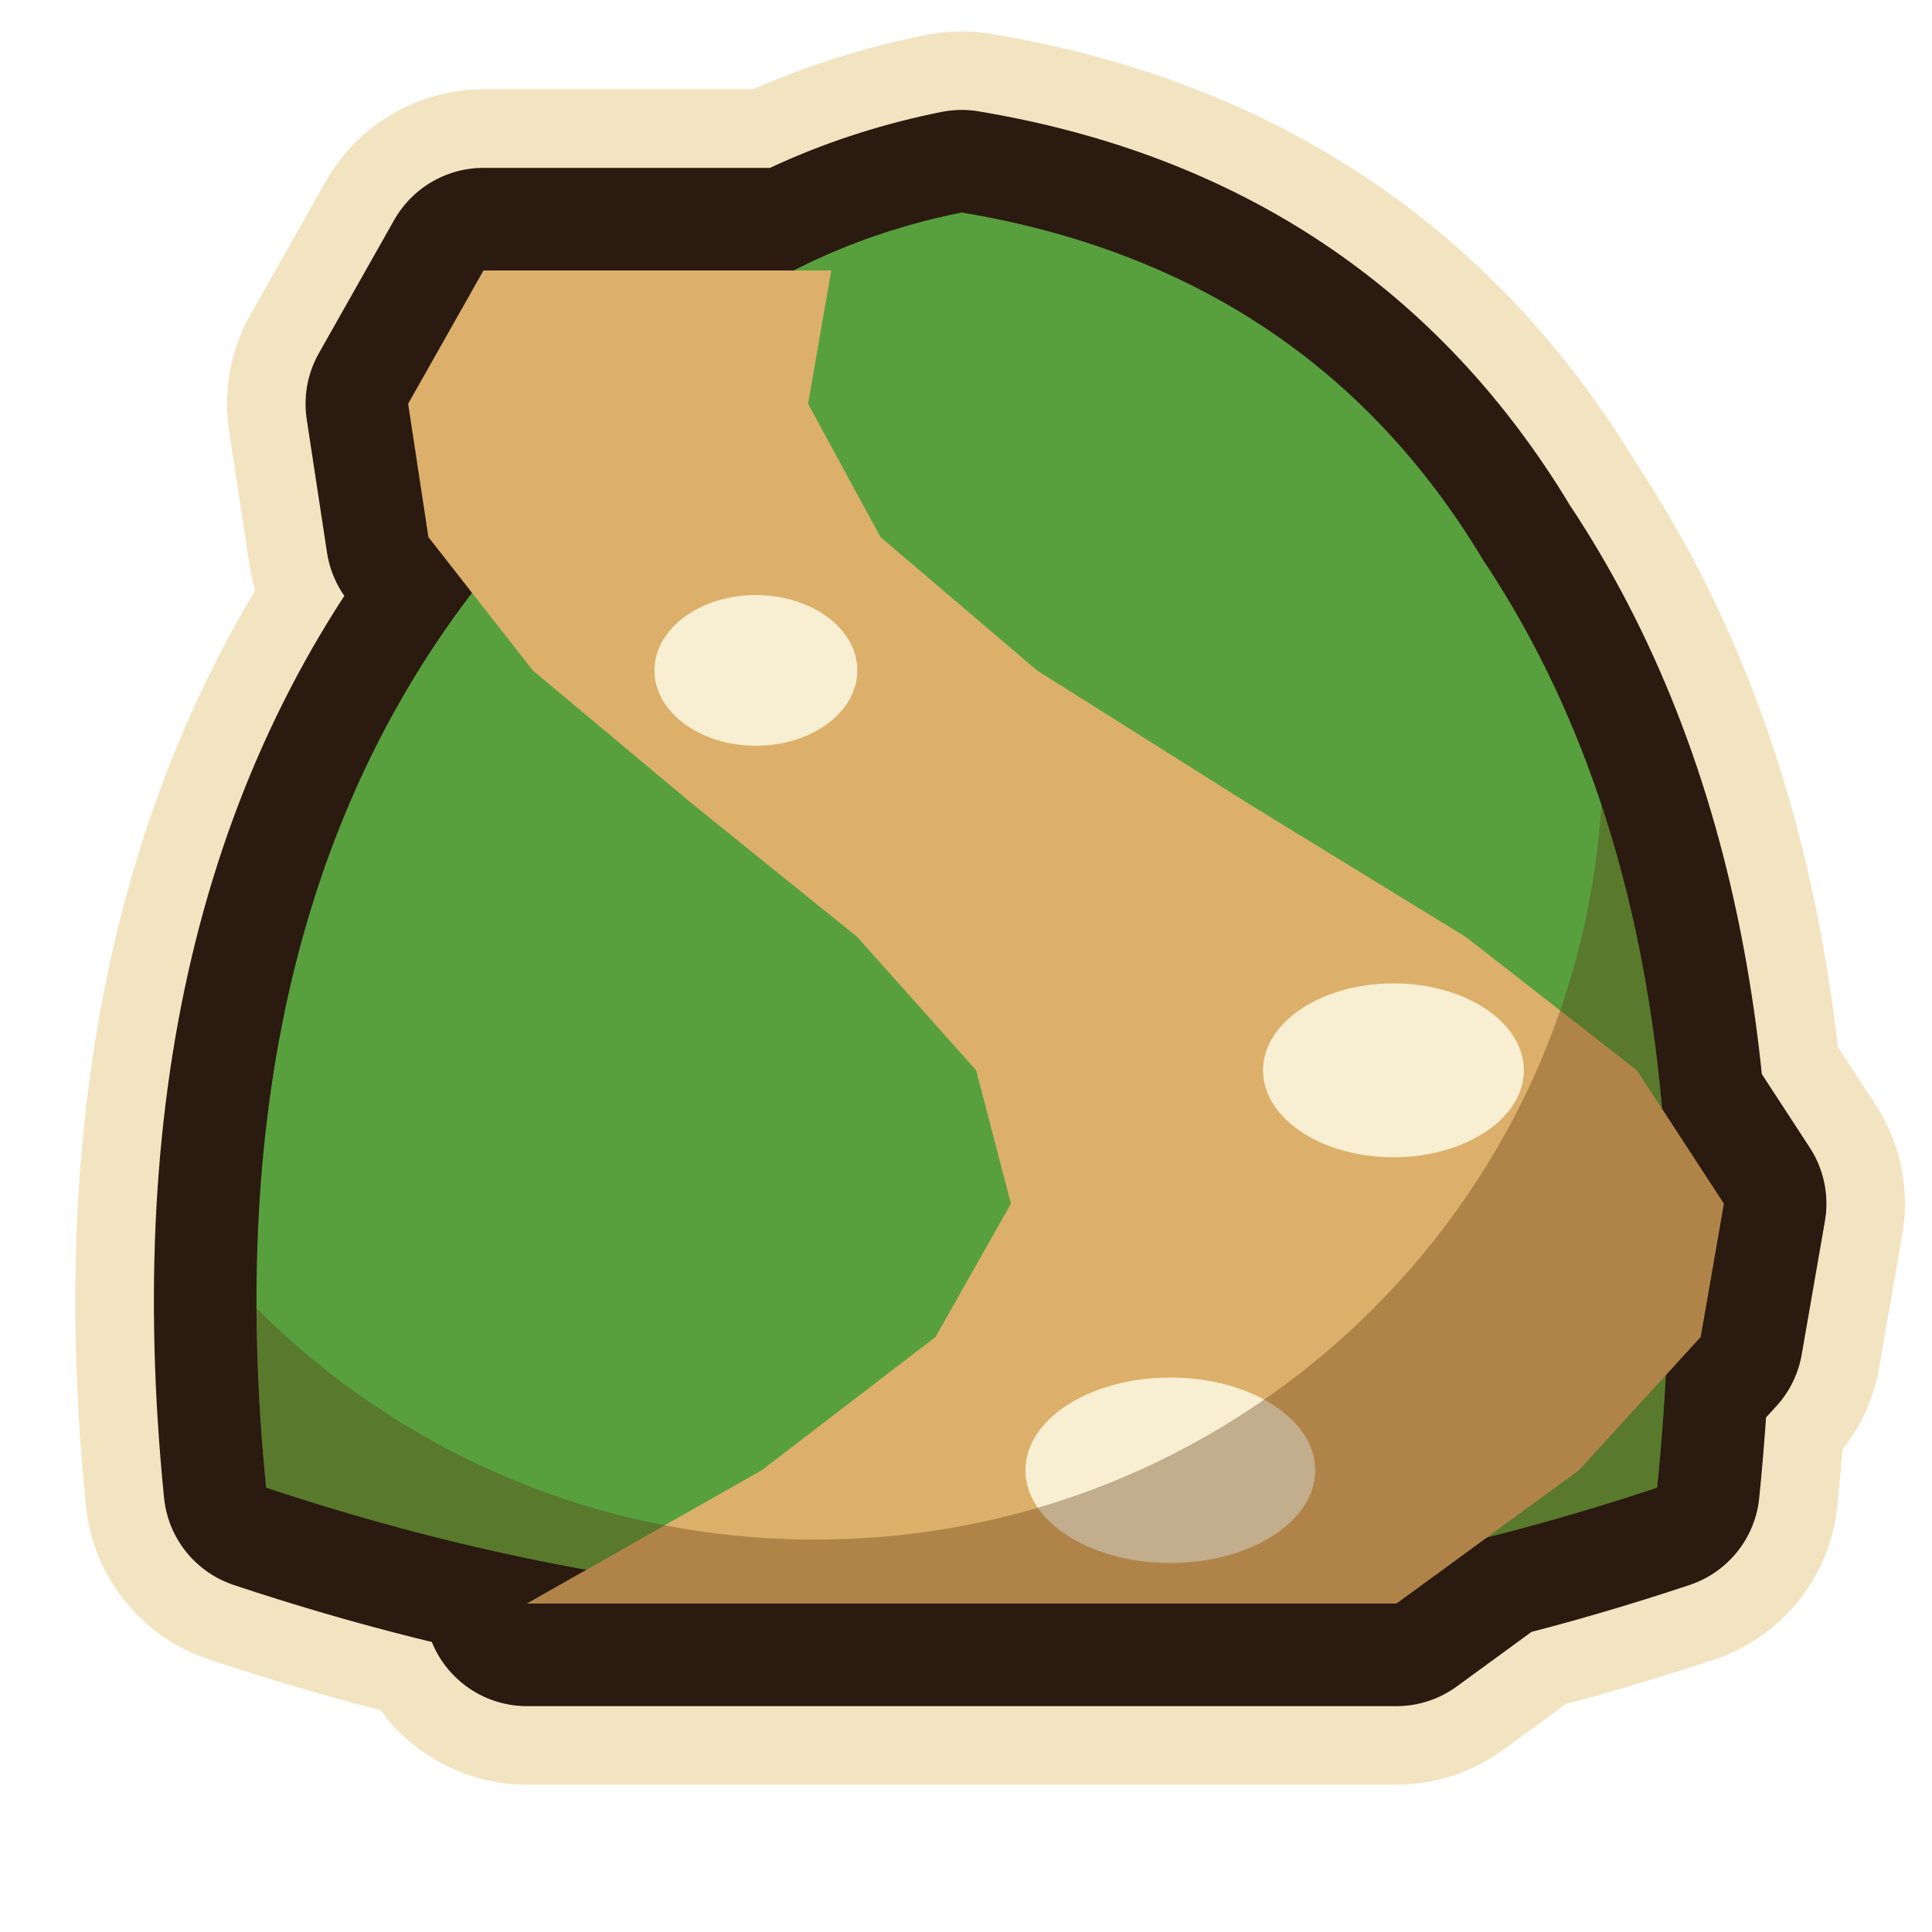
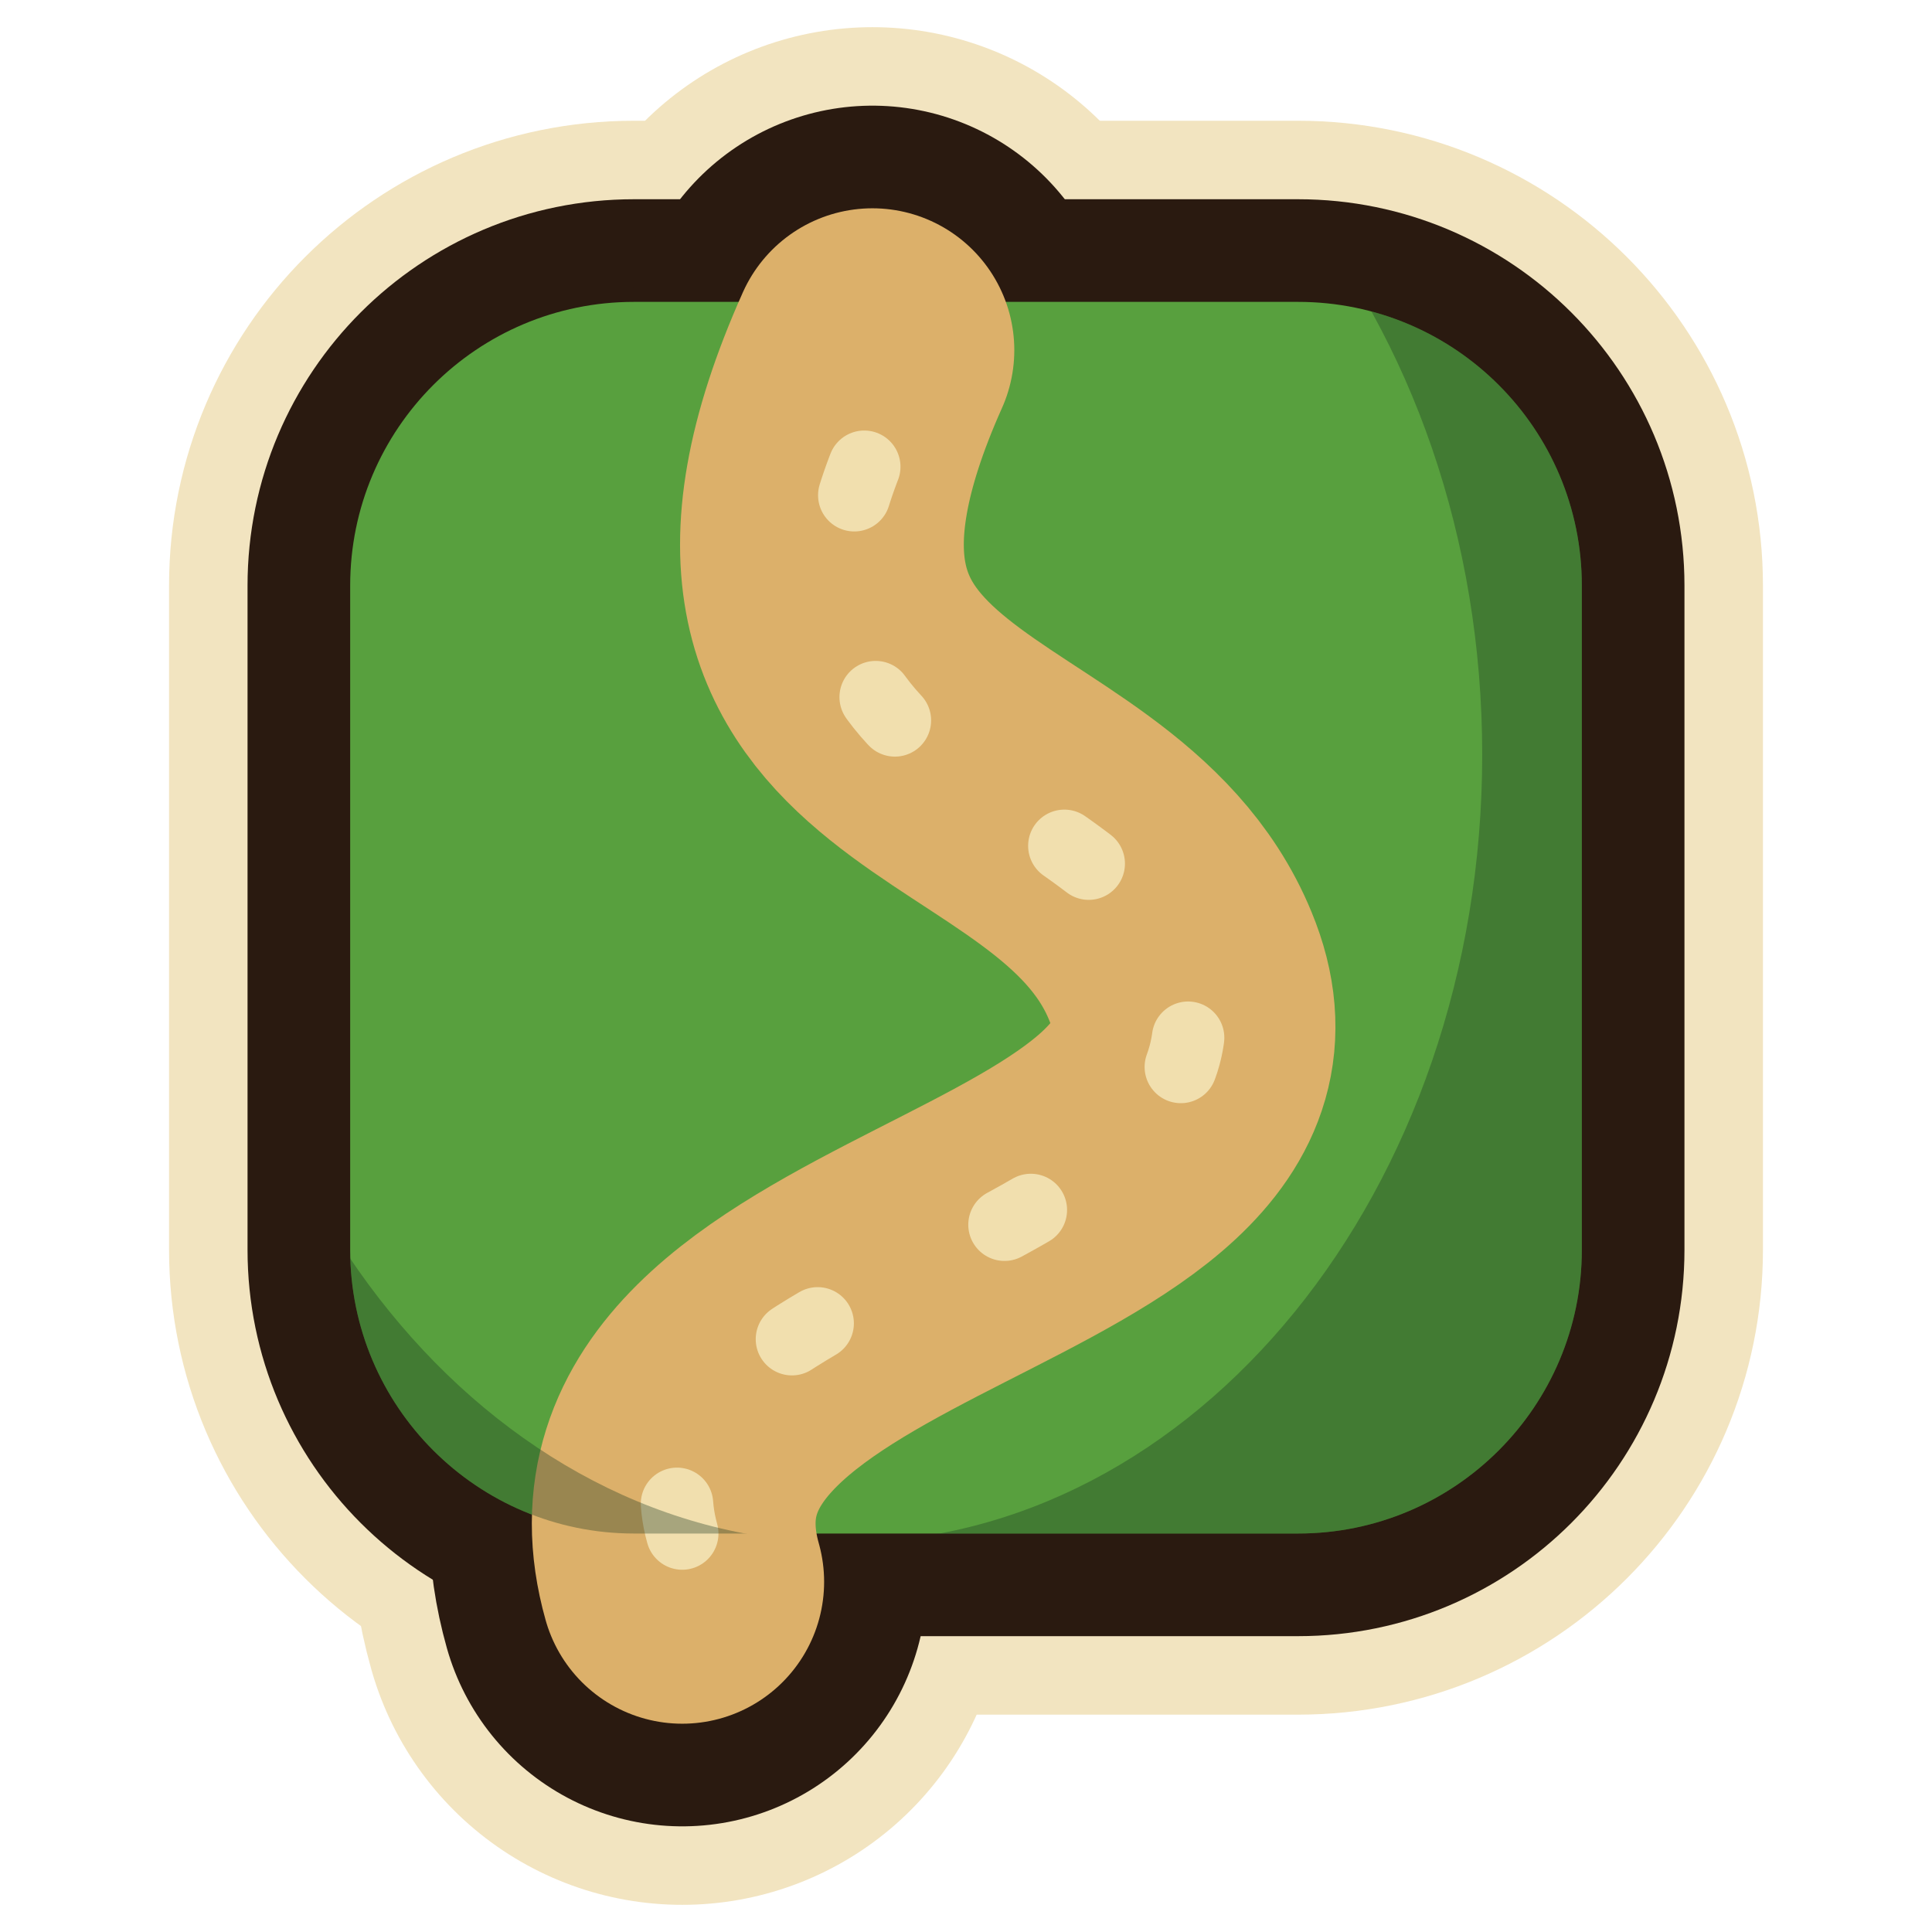
<svg xmlns="http://www.w3.org/2000/svg" viewBox="0 0 64 64" role="img" aria-label="winding path">
  <g fill="#f2e4c0" stroke="#f2e4c0" stroke-linejoin="round" stroke-linecap="round">
-     <g transform="translate(32 32) scale(0.96) translate(-32.15 -36)">
-       <path stroke-width="12.5" d="M8 54Q6 34 16 22Q22 12 32 10Q44 12 50 22Q58 34 56 54Q32 62 8 54ZM17 58L25.1 53.4L31.1 48.8L33.7 44.2L32.5 39.6L28.4 35L22.7 30.4L17.2 25.8L13.6 21.2L12.9 16.6L15.5 12L27.5 12L26.7 16.6L29.2 21.2L34.6 25.8L41.9 30.4L49.4 35L55.3 39.6L58.3 44.2L57.5 48.8L53.3 53.4L47 58zM34.2 53.4a5 3.2 0 1 1 10 0a5 3.2 0 1 1-10 0zM42.4 39.6a4.5 3 0 1 1 9 0a4.5 3 0 1 1-9 0zM21.4 25.8a3.5 2.6 0 1 1 7 0a3.5 2.6 0 1 1-7 0z" />
-     </g>
+     <rect x="11.6" y="10" width="40.8" height="40.8" rx="9.4" stroke-width="12" />
+     <path d="M22.6 52.4C19.5 41.4 43 41.4 39.1 32C35.9 24.2 22.6 25.7 28.9 11.6" fill="none" stroke-width="21.4" />
  </g>
  <g fill="#2a1a10" stroke="#2a1a10" stroke-linejoin="round" stroke-linecap="round">
-     <g transform="translate(32 32) scale(0.96) translate(-32.15 -36)">
-       <path stroke-width="7.08" d="M8 54Q6 34 16 22Q22 12 32 10Q44 12 50 22Q58 34 56 54Q32 62 8 54ZM17 58L25.1 53.4L31.1 48.8L33.7 44.2L32.5 39.6L28.4 35L22.7 30.4L17.2 25.8L13.6 21.2L12.9 16.6L15.5 12L27.5 12L26.7 16.6L29.2 21.2L34.6 25.8L41.9 30.4L49.4 35L55.3 39.6L58.3 44.2L57.5 48.8L53.3 53.4L47 58zM34.2 53.4a5 3.2 0 1 1 10 0a5 3.2 0 1 1-10 0zM42.4 39.6a4.5 3 0 1 1 9 0a4.5 3 0 1 1-9 0zM21.4 25.8a3.5 2.6 0 1 1 7 0a3.5 2.6 0 1 1-7 0z" />
-     </g>
+     <rect x="11.6" y="10" width="40.8" height="40.8" rx="9.4" stroke-width="6.8" />
+     <path d="M22.6 52.4C19.5 41.4 43 41.4 39.1 32C35.9 24.2 22.6 25.7 28.9 11.6" fill="none" stroke-width="16.2" />
  </g>
-   <g transform="translate(32 32) scale(0.96) translate(-32.15 -36)">
-     <path d="M8 54Q6 34 16 22Q22 12 32 10Q44 12 50 22Q58 34 56 54Q32 62 8 54Z" fill="#58a03e" />
-     <polygon points="17,58 25.1,53.4 31.1,48.8 33.7,44.2 32.5,39.6 28.4,35 22.7,30.4 17.2,25.8 13.6,21.2 12.9,16.6 15.5,12 27.5,12 26.7,16.6 29.2,21.2 34.6,25.8 41.9,30.4 49.4,35 55.3,39.6 58.3,44.2 57.5,48.8 53.3,53.4 47,58" fill="#dcb06a" />
-     <ellipse cx="39.2" cy="53.4" rx="5" ry="3.2" fill="#f8eed2" />
-     <ellipse cx="46.9" cy="39.6" rx="4.5" ry="3" fill="#f8eed2" />
-     <ellipse cx="24.9" cy="25.8" rx="3.5" ry="2.6" fill="#f8eed2" />
-   </g>
+   <rect x="11.6" y="10" width="40.8" height="40.8" rx="9.4" fill="#58a03e" />
+   <path d="M22.6 52.4C19.5 41.4 43 41.4 39.1 32C35.9 24.2 22.6 25.7 28.9 11.6" fill="none" stroke="#dcb06a" stroke-width="9.4" stroke-linecap="round" />
+   <path d="M22.6 50.8C20.2 42.2 42.2 41.4 39.1 32C35.9 25.7 24.2 25.7 28.9 14.8" fill="none" stroke="#f1dfae" stroke-width="2.4" stroke-linecap="round" stroke-dasharray="1 7" />
  <defs>
    <clipPath id="hl-ico-path">
-       <path d="M8 54Q6 34 16 22Q22 12 32 10Q44 12 50 22Q58 34 56 54Q32 62 8 54Z" transform="translate(32 32) scale(0.96) translate(-32.15 -36)" />
-       <polygon points="17,58 25.1,53.4 31.1,48.8 33.7,44.2 32.5,39.6 28.4,35 22.7,30.4 17.2,25.8 13.6,21.2 12.9,16.6 15.5,12 27.5,12 26.7,16.6 29.2,21.2 34.6,25.8 41.9,30.4 49.4,35 55.3,39.6 58.3,44.2 57.5,48.8 53.3,53.4 47,58" transform="translate(32 32) scale(0.96) translate(-32.15 -36)" />
-       <ellipse cx="39.2" cy="53.4" rx="5" ry="3.2" transform="translate(32 32) scale(0.96) translate(-32.15 -36)" />
-       <ellipse cx="46.9" cy="39.6" rx="4.5" ry="3" transform="translate(32 32) scale(0.96) translate(-32.15 -36)" />
-       <ellipse cx="24.9" cy="25.8" rx="3.5" ry="2.6" transform="translate(32 32) scale(0.96) translate(-32.15 -36)" />
+       <rect x="11.6" y="10" width="40.8" height="40.8" rx="9.4" />
    </clipPath>
  </defs>
-   <path d="M2.9 3h58.2v57.9h-58.2zM.9 25a26.1 26 0 1 0 52.2 0a26.1 26 0 1 0-52.2 0z" fill="#5a3008" opacity=".34" fill-rule="evenodd" clip-path="url(#hl-ico-path)" />
+   <path d="M7.6 2.9h48.8v58.2h-48.8zM6.7 25a21.2 26.1 0 1 0 42.4 0a21.2 26.1 0 1 0-42.4 0z" fill="#17361c" opacity=".34" fill-rule="evenodd" clip-path="url(#hl-ico-path)" />
</svg>
